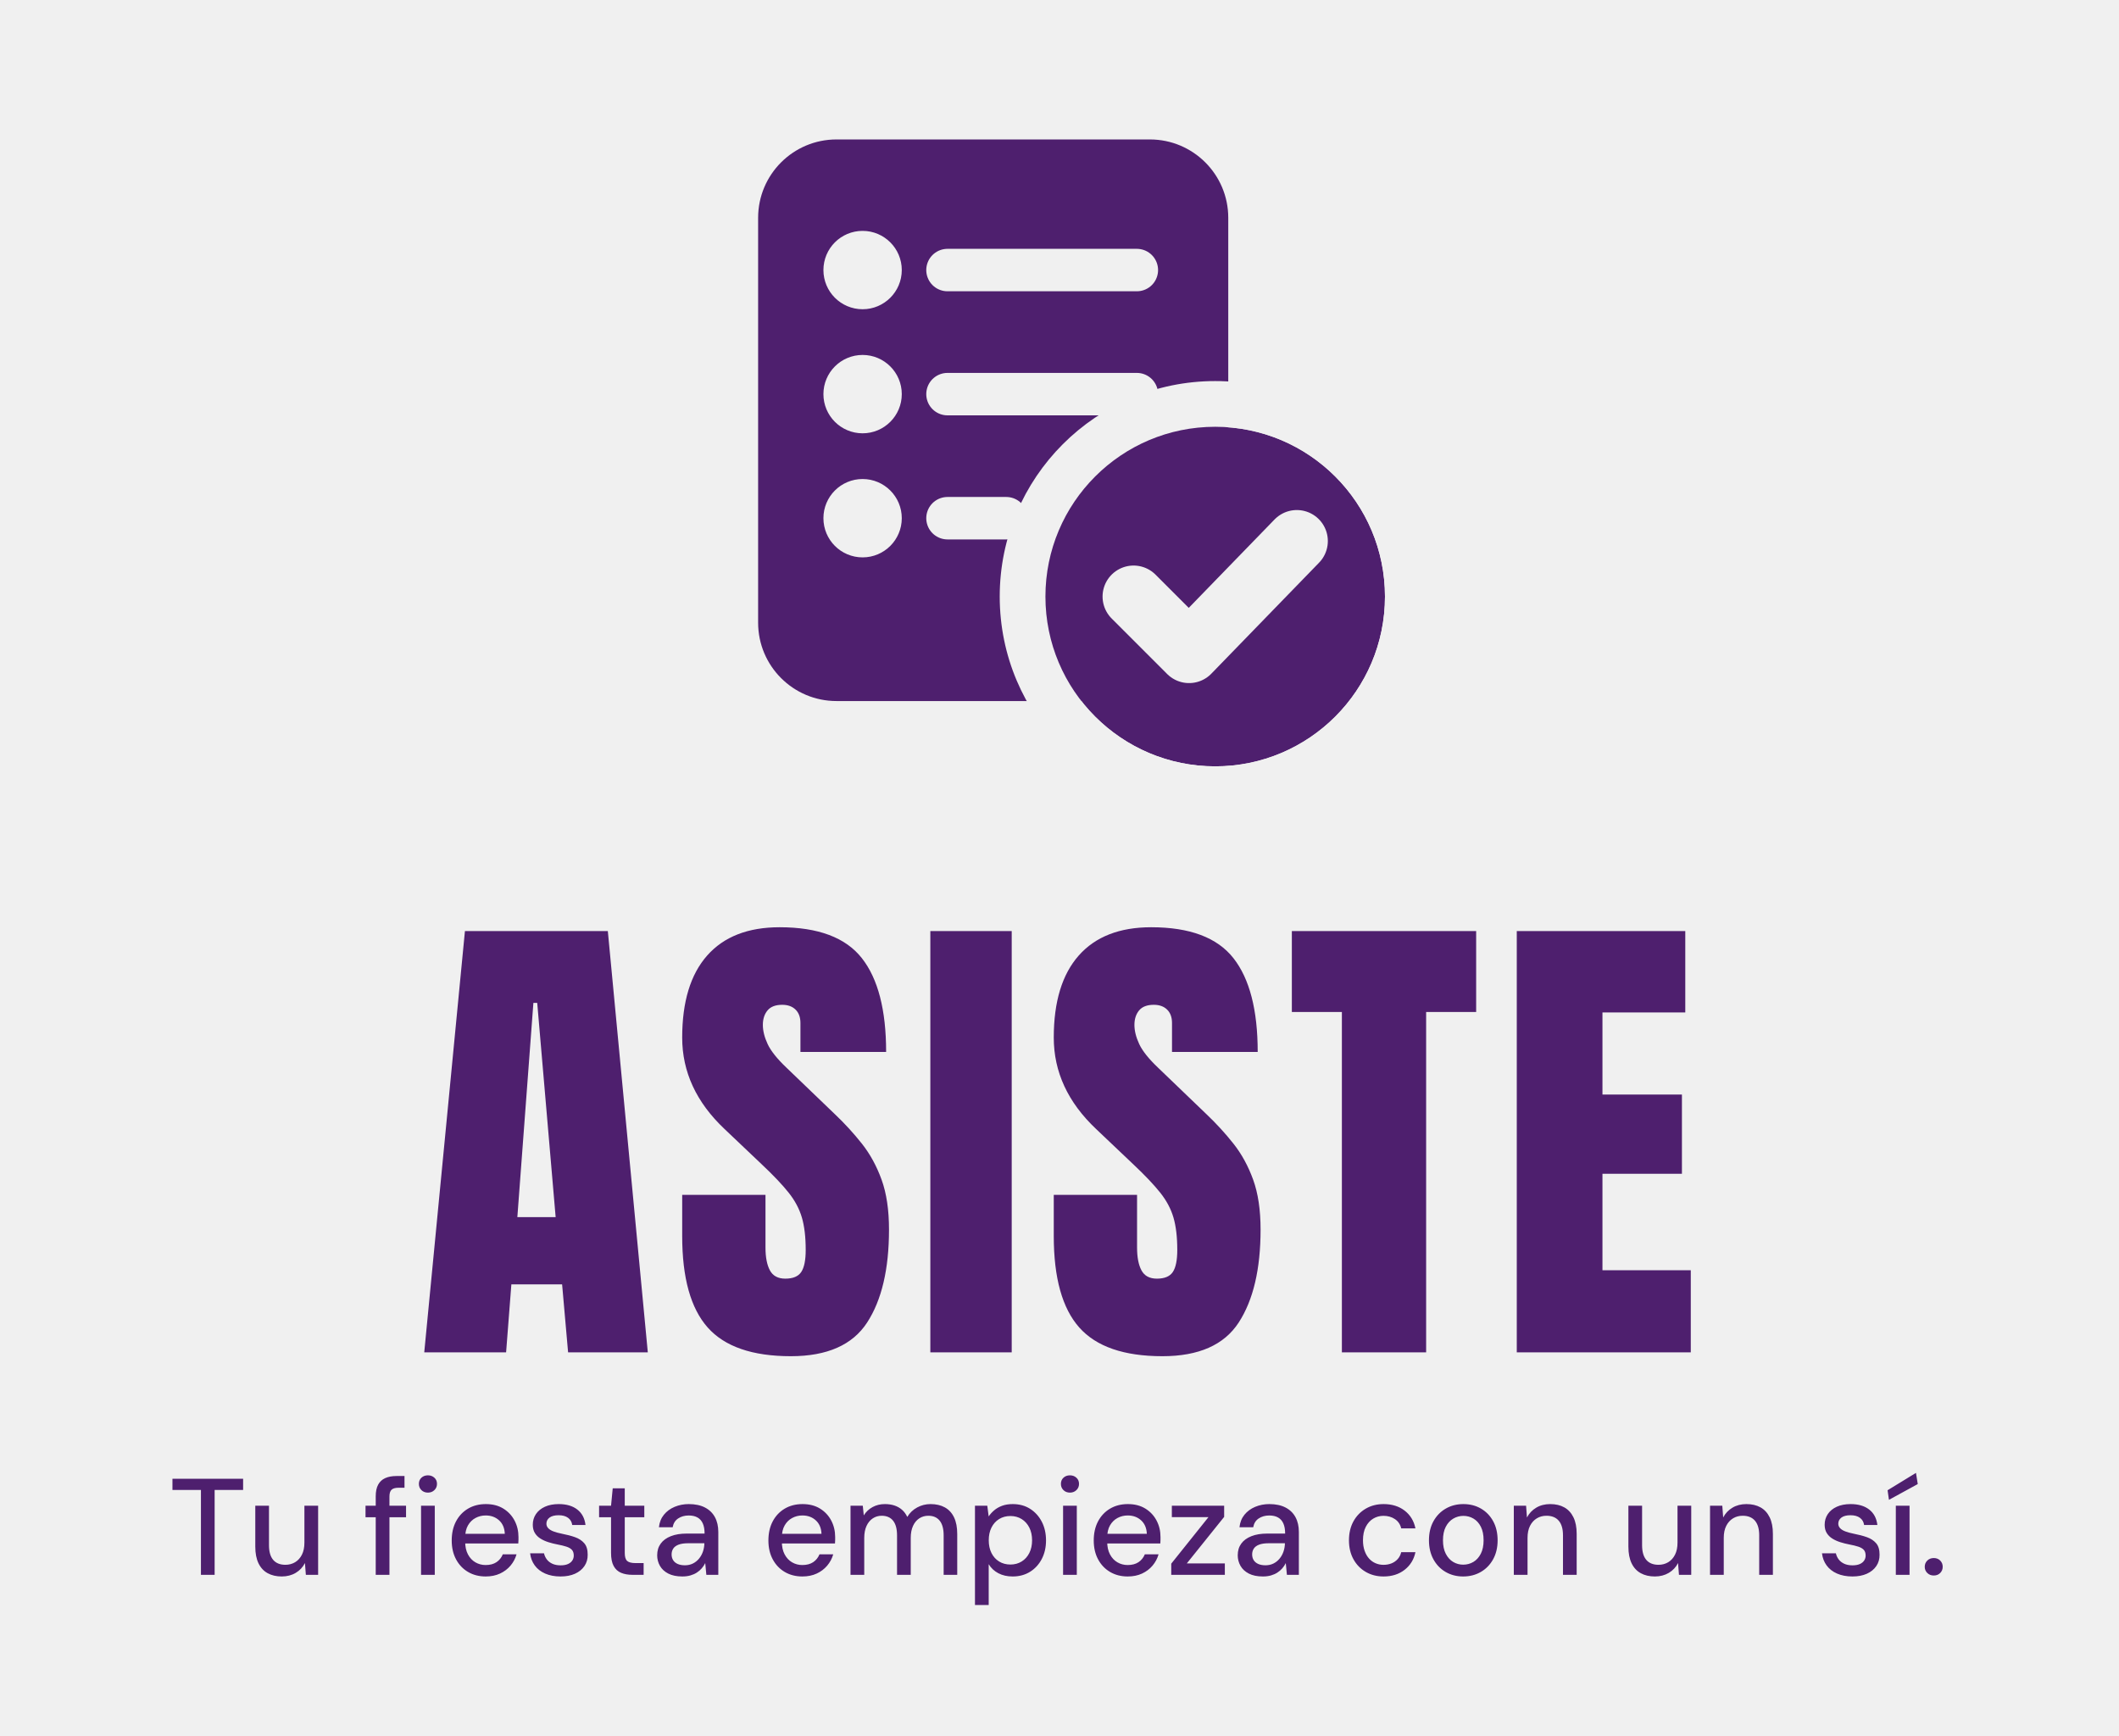
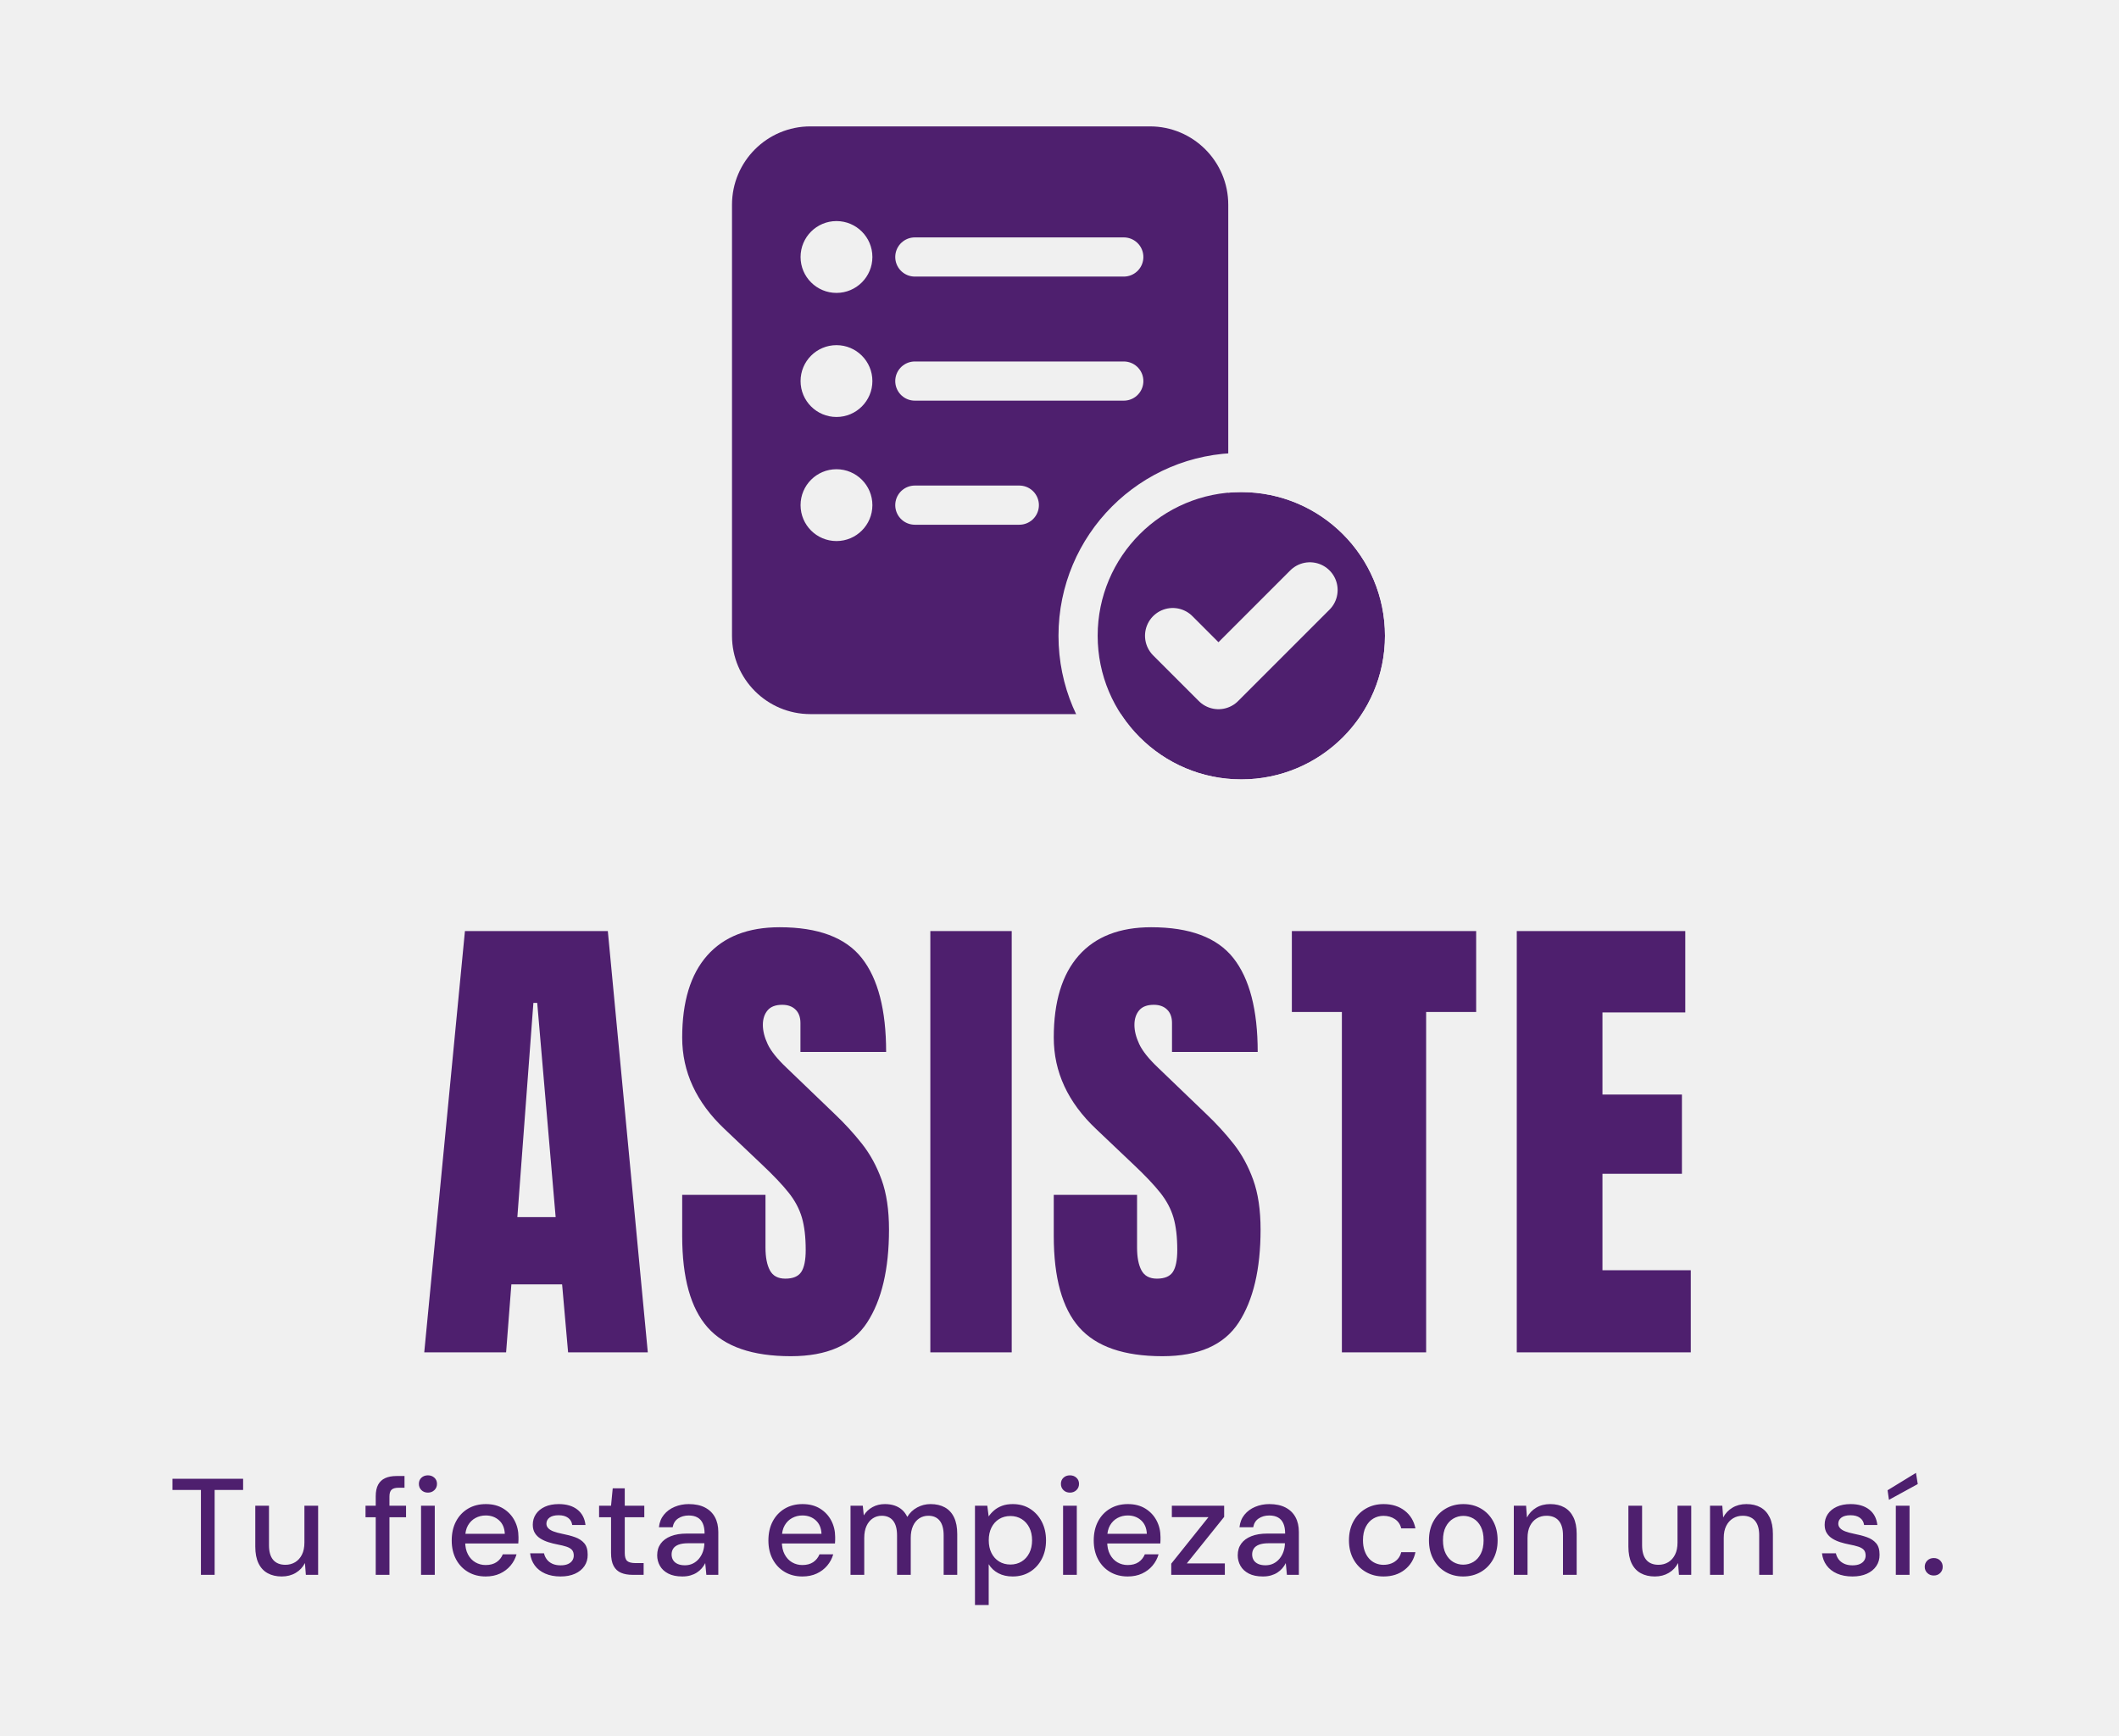
<svg xmlns="http://www.w3.org/2000/svg" viewBox="0 0 503 412" width="503" height="412" role="img" aria-label="Asiste">
  <defs>
    <mask id="v-violeta" maskUnits="userSpaceOnUse" x="-10" y="-10" width="120" height="120">
      <rect x="-10" y="-10" width="120" height="120" fill="#fff" />
      <g fill="#000" stroke="#000">
-         <circle cx="20" cy="22" r="5.5" />
-         <circle cx="20" cy="41" r="5.5" />
-         <circle cx="20" cy="60" r="5.5" />
-         <path d="M33,22 H62" fill="none" stroke-width="6.5" stroke-linecap="round" stroke-linejoin="round" />
-         <path d="M33,41 H62" fill="none" stroke-width="6.5" stroke-linecap="round" stroke-linejoin="round" />
-         <path d="M33,60 H42" fill="none" stroke-width="6.5" stroke-linecap="round" stroke-linejoin="round" />
-         <circle cx="74" cy="72" r="32.5" />
+         <circle cx="16" cy="20" r="5" />
+         <circle cx="16" cy="39" r="5" />
+         <circle cx="16" cy="58" r="5" />
+         <path d="M28,20 H60" fill="none" stroke-width="6" stroke-linecap="round" stroke-linejoin="round" />
+         <path d="M28,39 H60" fill="none" stroke-width="6" stroke-linecap="round" stroke-linejoin="round" />
+         <path d="M28,58 H44" fill="none" stroke-width="6" stroke-linecap="round" stroke-linejoin="round" />
+         <circle cx="78" cy="78" r="27.5" />
      </g>
-       <circle cx="74" cy="72" r="26" fill="#fff" />
+       <circle cx="78" cy="78" r="22" fill="#fff" />
      <g fill="#000" stroke="#000">
-         <path d="M61.5,72 L70,80.5 L86.5,63.5" fill="none" stroke-width="9.5" stroke-linecap="round" stroke-linejoin="round" />
+         <path d="M67.5,78 L74.5,85 L88.5,71" fill="none" stroke-width="8.5" stroke-linecap="round" stroke-linejoin="round" />
      </g>
    </mask>
  </defs>
  <g transform="translate(173.76 30.00) scale(1.55)">
    <g fill="#4E1F6E" mask="url(#v-violeta)">
-       <rect x="4" y="2" width="72" height="86" rx="12" />
-       <circle cx="74" cy="72" r="26" />
+       <rect x="0" y="0" width="76" height="90" rx="12" />
+       <circle cx="78" cy="78" r="22" />
    </g>
  </g>
  <path transform="translate(99.00 321.00)" d="M1.705 0.0 11.364 -100.0H45.284L54.773 0.0H35.852L34.432 -16.136H22.386L21.136 0.0ZM23.807 -32.102H32.898L28.523 -82.955H27.614ZM88.732 0.909Q75.039 0.909 68.987 -5.909Q62.936 -12.727 62.936 -27.614V-37.386H82.709V-24.886Q82.709 -21.42 83.76 -19.46Q84.811 -17.5 87.425 -17.5Q90.152 -17.5 91.203 -19.091Q92.255 -20.682 92.255 -24.318Q92.255 -28.92 91.345 -32.017Q90.436 -35.114 88.192 -37.926Q85.948 -40.739 81.97 -44.489L72.993 -53.011Q62.936 -62.5 62.936 -74.716Q62.936 -87.5 68.874 -94.205Q74.811 -100.909 86.061 -100.909Q99.811 -100.909 105.578 -93.58Q111.345 -86.25 111.345 -71.307H91.005V-78.182Q91.005 -80.227 89.84 -81.364Q88.675 -82.5 86.686 -82.5Q84.3 -82.5 83.192 -81.165Q82.084 -79.83 82.084 -77.727Q82.084 -75.625 83.22 -73.182Q84.357 -70.739 87.709 -67.557L99.243 -56.477Q102.709 -53.182 105.607 -49.517Q108.505 -45.852 110.266 -40.994Q112.027 -36.136 112.027 -29.148Q112.027 -15.057 106.828 -7.074Q101.63 0.909 88.732 0.909ZM121.839 0.0V-100.0H141.157V0.0ZM176.934 0.909Q163.241 0.909 157.19 -5.909Q151.139 -12.727 151.139 -27.614V-37.386H170.911V-24.886Q170.911 -21.42 171.962 -19.46Q173.014 -17.5 175.627 -17.5Q178.355 -17.5 179.406 -19.091Q180.457 -20.682 180.457 -24.318Q180.457 -28.92 179.548 -32.017Q178.639 -35.114 176.394 -37.926Q174.15 -40.739 170.173 -44.489L161.195 -53.011Q151.139 -62.5 151.139 -74.716Q151.139 -87.5 157.076 -94.205Q163.014 -100.909 174.264 -100.909Q188.014 -100.909 193.781 -93.58Q199.548 -86.25 199.548 -71.307H179.207V-78.182Q179.207 -80.227 178.042 -81.364Q176.877 -82.5 174.889 -82.5Q172.502 -82.5 171.394 -81.165Q170.286 -79.83 170.286 -77.727Q170.286 -75.625 171.423 -73.182Q172.559 -70.739 175.911 -67.557L187.445 -56.477Q190.911 -53.182 193.809 -49.517Q196.707 -45.852 198.468 -40.994Q200.23 -36.136 200.23 -29.148Q200.23 -15.057 195.031 -7.074Q189.832 0.909 176.934 0.909ZM219.53 0.0V-80.795H207.655V-100.0H251.405V-80.795H239.53V0.0ZM261.045 0.0V-100.0H301.045V-80.682H281.386V-61.193H300.25V-42.386H281.386V-19.489H302.352V0.0Z" fill="#4E1F6E" />
  <path transform="translate(40.00 373.80) scale(1.2)" d="M6.414 0.0V-16.788H0.78V-19.0H14.758V-16.788H9.124V0.0ZM22.393 0.326Q20.79 0.326 19.612 -0.321Q18.434 -0.967 17.8 -2.281Q17.167 -3.595 17.167 -5.566V-13.667H19.876V-5.851Q19.876 -3.926 20.708 -2.954Q21.54 -1.983 23.126 -1.983Q24.197 -1.983 25.048 -2.495Q25.899 -3.008 26.391 -3.983Q26.883 -4.957 26.883 -6.366V-13.667H29.597V0.0H27.17L26.989 -2.332Q26.363 -1.098 25.162 -0.386Q23.96 0.326 22.393 0.326ZM40.99 0.0V-15.518Q40.99 -16.945 41.469 -17.831Q41.948 -18.716 42.868 -19.129Q43.788 -19.543 45.095 -19.543H46.683V-17.224H45.52Q44.547 -17.224 44.126 -16.834Q43.704 -16.444 43.704 -15.477V0.0ZM38.973 -11.385V-13.667H46.988V-11.385ZM49.956 0.0V-13.667H52.67V0.0ZM51.316 -16.26Q50.537 -16.26 50.032 -16.753Q49.527 -17.245 49.527 -17.989Q49.527 -18.737 50.032 -19.208Q50.537 -19.679 51.316 -19.679Q52.077 -19.679 52.593 -19.208Q53.11 -18.737 53.11 -17.989Q53.11 -17.245 52.593 -16.753Q52.077 -16.26 51.316 -16.26ZM62.739 0.326Q60.774 0.326 59.259 -0.565Q57.743 -1.455 56.882 -3.059Q56.022 -4.663 56.022 -6.793Q56.022 -8.955 56.872 -10.568Q57.722 -12.181 59.246 -13.087Q60.769 -13.992 62.779 -13.992Q64.792 -13.992 66.232 -13.102Q67.673 -12.211 68.451 -10.735Q69.228 -9.258 69.228 -7.467Q69.228 -7.195 69.226 -6.884Q69.223 -6.573 69.191 -6.198H58.016V-8.112H66.524Q66.451 -9.817 65.391 -10.779Q64.331 -11.741 62.744 -11.741Q61.654 -11.741 60.727 -11.244Q59.8 -10.748 59.241 -9.781Q58.682 -8.815 58.682 -7.353V-6.583Q58.682 -5.073 59.238 -4.034Q59.794 -2.995 60.716 -2.466Q61.637 -1.936 62.729 -1.936Q64.038 -1.936 64.882 -2.505Q65.725 -3.074 66.128 -4.051H68.845Q68.487 -2.803 67.65 -1.813Q66.812 -0.824 65.576 -0.249Q64.34 0.326 62.739 0.326ZM77.556 0.326Q75.813 0.326 74.508 -0.249Q73.203 -0.824 72.447 -1.857Q71.691 -2.889 71.53 -4.259H74.278Q74.418 -3.612 74.819 -3.068Q75.22 -2.524 75.907 -2.2Q76.594 -1.876 77.558 -1.876Q78.449 -1.876 79.023 -2.136Q79.597 -2.396 79.881 -2.836Q80.165 -3.277 80.165 -3.793Q80.165 -4.548 79.791 -4.947Q79.418 -5.346 78.7 -5.576Q77.983 -5.807 76.97 -5.998Q76.04 -6.174 75.156 -6.453Q74.272 -6.732 73.574 -7.17Q72.876 -7.607 72.467 -8.275Q72.058 -8.943 72.058 -9.905Q72.058 -11.085 72.68 -12.011Q73.301 -12.938 74.456 -13.465Q75.61 -13.992 77.197 -13.992Q79.473 -13.992 80.863 -12.917Q82.252 -11.841 82.486 -9.861H79.859Q79.734 -10.766 79.037 -11.276Q78.34 -11.786 77.173 -11.786Q75.989 -11.786 75.372 -11.321Q74.755 -10.856 74.755 -10.106Q74.755 -9.613 75.107 -9.231Q75.458 -8.849 76.156 -8.584Q76.854 -8.32 77.858 -8.12Q79.286 -7.846 80.422 -7.443Q81.558 -7.039 82.242 -6.248Q82.925 -5.456 82.918 -3.988Q82.939 -2.705 82.274 -1.73Q81.61 -0.755 80.409 -0.215Q79.208 0.326 77.556 0.326ZM91.756 0.0Q90.47 0.0 89.517 -0.402Q88.564 -0.805 88.051 -1.757Q87.539 -2.708 87.539 -4.335V-11.385H85.174V-13.667H87.539L87.872 -17.113H90.252V-13.667H94.118V-11.385H90.253V-4.325Q90.253 -3.159 90.734 -2.739Q91.215 -2.319 92.418 -2.319H93.985V0.0ZM101.645 0.326Q99.967 0.326 98.858 -0.247Q97.749 -0.82 97.207 -1.779Q96.665 -2.739 96.665 -3.865Q96.665 -5.212 97.36 -6.169Q98.054 -7.125 99.363 -7.641Q100.671 -8.158 102.505 -8.158H106.043Q106.043 -9.357 105.696 -10.147Q105.349 -10.938 104.652 -11.337Q103.955 -11.736 102.905 -11.736Q101.688 -11.736 100.81 -11.147Q99.932 -10.559 99.729 -9.412H97.011Q97.169 -10.869 97.996 -11.886Q98.822 -12.904 100.121 -13.448Q101.42 -13.992 102.91 -13.992Q104.812 -13.992 106.117 -13.315Q107.421 -12.638 108.089 -11.405Q108.757 -10.173 108.757 -8.477V0.0H106.392L106.172 -2.318Q105.896 -1.76 105.477 -1.278Q105.058 -0.796 104.504 -0.44Q103.95 -0.084 103.238 0.121Q102.526 0.326 101.645 0.326ZM102.156 -1.886Q103.034 -1.886 103.736 -2.238Q104.439 -2.59 104.94 -3.199Q105.442 -3.808 105.708 -4.574Q105.973 -5.34 105.998 -6.172V-6.244H102.766Q101.603 -6.244 100.88 -5.961Q100.157 -5.677 99.838 -5.18Q99.518 -4.682 99.518 -4.039Q99.518 -3.377 99.827 -2.892Q100.135 -2.406 100.729 -2.146Q101.323 -1.886 102.156 -1.886ZM125.385 0.326Q123.42 0.326 121.904 -0.565Q120.389 -1.455 119.528 -3.059Q118.667 -4.663 118.667 -6.793Q118.667 -8.955 119.517 -10.568Q120.367 -12.181 121.891 -13.087Q123.415 -13.992 125.424 -13.992Q127.437 -13.992 128.878 -13.102Q130.319 -12.211 131.097 -10.735Q131.874 -9.258 131.874 -7.467Q131.874 -7.195 131.872 -6.884Q131.869 -6.573 131.837 -6.198H120.662V-8.112H129.17Q129.097 -9.817 128.037 -10.779Q126.977 -11.741 125.39 -11.741Q124.299 -11.741 123.373 -11.244Q122.446 -10.748 121.887 -9.781Q121.327 -8.815 121.327 -7.353V-6.583Q121.327 -5.073 121.884 -4.034Q122.44 -2.995 123.361 -2.466Q124.282 -1.936 125.375 -1.936Q126.684 -1.936 127.527 -2.505Q128.371 -3.074 128.773 -4.051H131.49Q131.133 -2.803 130.295 -1.813Q129.458 -0.824 128.222 -0.249Q126.986 0.326 125.385 0.326ZM134.911 0.0V-13.667H137.338L137.533 -11.758Q138.185 -12.807 139.272 -13.4Q140.359 -13.992 141.704 -13.992Q142.745 -13.992 143.592 -13.715Q144.439 -13.437 145.087 -12.873Q145.734 -12.309 146.138 -11.455Q146.864 -12.661 148.097 -13.326Q149.33 -13.992 150.736 -13.992Q152.389 -13.992 153.573 -13.337Q154.757 -12.683 155.389 -11.365Q156.021 -10.048 156.021 -8.08V0.0H153.334V-7.806Q153.334 -9.721 152.553 -10.702Q151.773 -11.684 150.301 -11.684Q149.299 -11.684 148.51 -11.166Q147.722 -10.648 147.273 -9.67Q146.823 -8.692 146.823 -7.274V0.0H144.114V-7.806Q144.114 -9.721 143.333 -10.702Q142.552 -11.684 141.07 -11.684Q140.099 -11.684 139.314 -11.166Q138.53 -10.648 138.077 -9.67Q137.625 -8.692 137.625 -7.274V0.0ZM159.529 5.971V-13.667H161.967L162.238 -11.551Q162.671 -12.193 163.321 -12.751Q163.971 -13.31 164.885 -13.651Q165.8 -13.992 166.997 -13.992Q168.962 -13.992 170.438 -13.054Q171.913 -12.116 172.748 -10.5Q173.584 -8.885 173.584 -6.801Q173.584 -4.747 172.744 -3.133Q171.904 -1.52 170.419 -0.597Q168.934 0.326 166.983 0.326Q165.373 0.326 164.155 -0.313Q162.937 -0.952 162.244 -2.103V5.971ZM166.543 -2.035Q167.79 -2.035 168.76 -2.634Q169.73 -3.233 170.278 -4.312Q170.826 -5.391 170.826 -6.828Q170.826 -8.267 170.278 -9.347Q169.73 -10.428 168.76 -11.03Q167.79 -11.631 166.543 -11.631Q165.273 -11.631 164.303 -11.03Q163.333 -10.428 162.793 -9.349Q162.254 -8.27 162.254 -6.833Q162.254 -5.395 162.793 -4.315Q163.333 -3.235 164.303 -2.635Q165.273 -2.035 166.543 -2.035ZM176.958 0.0V-13.667H179.672V0.0ZM178.317 -16.26Q177.539 -16.26 177.034 -16.753Q176.528 -17.245 176.528 -17.989Q176.528 -18.737 177.034 -19.208Q177.539 -19.679 178.317 -19.679Q179.079 -19.679 179.595 -19.208Q180.111 -18.737 180.111 -17.989Q180.111 -17.245 179.595 -16.753Q179.079 -16.26 178.317 -16.26ZM189.741 0.326Q187.775 0.326 186.26 -0.565Q184.745 -1.455 183.884 -3.059Q183.023 -4.663 183.023 -6.793Q183.023 -8.955 183.873 -10.568Q184.723 -12.181 186.247 -13.087Q187.771 -13.992 189.78 -13.992Q191.793 -13.992 193.234 -13.102Q194.675 -12.211 195.452 -10.735Q196.23 -9.258 196.23 -7.467Q196.23 -7.195 196.227 -6.884Q196.225 -6.573 196.193 -6.198H185.018V-8.112H193.526Q193.452 -9.817 192.392 -10.779Q191.332 -11.741 189.746 -11.741Q188.655 -11.741 187.728 -11.244Q186.802 -10.748 186.242 -9.781Q185.683 -8.815 185.683 -7.353V-6.583Q185.683 -5.073 186.24 -4.034Q186.796 -2.995 187.717 -2.466Q188.638 -1.936 189.731 -1.936Q191.039 -1.936 191.883 -2.505Q192.727 -3.074 193.129 -4.051H195.846Q195.489 -2.803 194.651 -1.813Q193.813 -0.824 192.577 -0.249Q191.342 0.326 189.741 0.326ZM198.354 0.0V-2.207L205.72 -11.412H198.474V-13.667H208.822V-11.459L201.43 -2.254H208.957V0.0ZM216.486 0.326Q214.808 0.326 213.699 -0.247Q212.591 -0.82 212.049 -1.779Q211.506 -2.739 211.506 -3.865Q211.506 -5.212 212.201 -6.169Q212.896 -7.125 214.204 -7.641Q215.513 -8.158 217.346 -8.158H220.885Q220.885 -9.357 220.537 -10.147Q220.19 -10.938 219.494 -11.337Q218.797 -11.736 217.746 -11.736Q216.529 -11.736 215.651 -11.147Q214.773 -10.559 214.571 -9.412H211.852Q212.011 -10.869 212.837 -11.886Q213.663 -12.904 214.962 -13.448Q216.261 -13.992 217.751 -13.992Q219.654 -13.992 220.958 -13.315Q222.263 -12.638 222.931 -11.405Q223.599 -10.173 223.599 -8.477V0.0H221.234L221.013 -2.318Q220.738 -1.76 220.318 -1.278Q219.899 -0.796 219.345 -0.44Q218.792 -0.084 218.08 0.121Q217.368 0.326 216.486 0.326ZM216.997 -1.886Q217.875 -1.886 218.578 -2.238Q219.281 -2.59 219.782 -3.199Q220.283 -3.808 220.549 -4.574Q220.815 -5.34 220.84 -6.172V-6.244H217.608Q216.445 -6.244 215.722 -5.961Q214.999 -5.677 214.679 -5.18Q214.359 -4.682 214.359 -4.039Q214.359 -3.377 214.668 -2.892Q214.977 -2.406 215.571 -2.146Q216.165 -1.886 216.997 -1.886ZM240.358 0.326Q238.382 0.326 236.829 -0.578Q235.276 -1.481 234.392 -3.092Q233.509 -4.702 233.509 -6.813Q233.509 -8.962 234.392 -10.57Q235.276 -12.178 236.829 -13.085Q238.382 -13.992 240.363 -13.992Q242.849 -13.992 244.527 -12.695Q246.205 -11.398 246.661 -9.186H243.843Q243.576 -10.361 242.608 -11.015Q241.641 -11.669 240.331 -11.669Q239.23 -11.669 238.309 -11.117Q237.388 -10.566 236.835 -9.489Q236.282 -8.412 236.282 -6.833Q236.282 -5.662 236.604 -4.753Q236.925 -3.844 237.478 -3.225Q238.032 -2.606 238.771 -2.291Q239.51 -1.976 240.331 -1.976Q241.215 -1.976 241.935 -2.269Q242.655 -2.563 243.159 -3.126Q243.663 -3.69 243.843 -4.48H246.661Q246.211 -2.319 244.524 -0.997Q242.836 0.326 240.358 0.326ZM256.093 0.326Q254.167 0.326 252.632 -0.566Q251.097 -1.457 250.215 -3.072Q249.333 -4.687 249.333 -6.826Q249.333 -8.992 250.226 -10.602Q251.119 -12.213 252.665 -13.103Q254.21 -13.992 256.136 -13.992Q258.089 -13.992 259.62 -13.103Q261.152 -12.213 262.034 -10.606Q262.916 -8.999 262.916 -6.827Q262.916 -4.682 262.023 -3.07Q261.13 -1.457 259.588 -0.566Q258.046 0.326 256.093 0.326ZM256.102 -2.008Q257.2 -2.008 258.114 -2.546Q259.029 -3.085 259.586 -4.165Q260.142 -5.245 260.142 -6.835Q260.142 -8.447 259.597 -9.515Q259.052 -10.583 258.14 -11.121Q257.229 -11.659 256.14 -11.659Q255.075 -11.659 254.15 -11.121Q253.226 -10.583 252.666 -9.513Q252.107 -8.443 252.107 -6.831Q252.107 -5.243 252.663 -4.164Q253.22 -3.085 254.125 -2.546Q255.031 -2.008 256.102 -2.008ZM266.119 0.0V-13.667H268.547L268.72 -11.34Q269.359 -12.569 270.553 -13.28Q271.748 -13.992 273.315 -13.992Q274.938 -13.992 276.105 -13.341Q277.272 -12.689 277.914 -11.377Q278.555 -10.064 278.555 -8.09V0.0H275.846V-7.815Q275.846 -9.721 275.007 -10.702Q274.168 -11.684 272.579 -11.684Q271.513 -11.684 270.665 -11.169Q269.817 -10.655 269.325 -9.684Q268.834 -8.713 268.834 -7.299V0.0ZM294.012 0.326Q292.409 0.326 291.231 -0.321Q290.053 -0.967 289.419 -2.281Q288.785 -3.595 288.785 -5.566V-13.667H291.494V-5.851Q291.494 -3.926 292.327 -2.954Q293.159 -1.983 294.745 -1.983Q295.816 -1.983 296.667 -2.495Q297.518 -3.008 298.009 -3.983Q298.501 -4.957 298.501 -6.366V-13.667H301.216V0.0H298.788L298.608 -2.332Q297.982 -1.098 296.78 -0.386Q295.579 0.326 294.012 0.326ZM304.934 0.0V-13.667H307.361L307.535 -11.34Q308.173 -12.569 309.368 -13.28Q310.562 -13.992 312.129 -13.992Q313.752 -13.992 314.92 -13.341Q316.087 -12.689 316.728 -11.377Q317.37 -10.064 317.37 -8.09V0.0H314.66V-7.815Q314.66 -9.721 313.821 -10.702Q312.982 -11.684 311.394 -11.684Q310.327 -11.684 309.479 -11.169Q308.632 -10.655 308.14 -9.684Q307.648 -8.713 307.648 -7.299V0.0ZM333.106 0.326Q331.363 0.326 330.058 -0.249Q328.753 -0.824 327.997 -1.857Q327.241 -2.889 327.08 -4.259H329.828Q329.968 -3.612 330.369 -3.068Q330.77 -2.524 331.457 -2.2Q332.144 -1.876 333.108 -1.876Q333.999 -1.876 334.573 -2.136Q335.147 -2.396 335.431 -2.836Q335.715 -3.277 335.715 -3.793Q335.715 -4.548 335.341 -4.947Q334.968 -5.346 334.25 -5.576Q333.533 -5.807 332.52 -5.998Q331.59 -6.174 330.706 -6.453Q329.822 -6.732 329.124 -7.17Q328.426 -7.607 328.017 -8.275Q327.608 -8.943 327.608 -9.905Q327.608 -11.085 328.23 -12.011Q328.851 -12.938 330.006 -13.465Q331.16 -13.992 332.747 -13.992Q335.023 -13.992 336.413 -12.917Q337.802 -11.841 338.036 -9.861H335.409Q335.284 -10.766 334.587 -11.276Q333.89 -11.786 332.723 -11.786Q331.539 -11.786 330.922 -11.321Q330.305 -10.856 330.305 -10.106Q330.305 -9.613 330.657 -9.231Q331.008 -8.849 331.706 -8.584Q332.404 -8.32 333.408 -8.12Q334.836 -7.846 335.972 -7.443Q337.108 -7.039 337.792 -6.248Q338.475 -5.456 338.468 -3.988Q338.489 -2.705 337.824 -1.73Q337.16 -0.755 335.959 -0.215Q334.758 0.326 333.106 0.326ZM341.685 0.0V-13.667H344.399V0.0ZM340.327 -14.834 340.055 -16.727 345.672 -20.165 346.025 -17.952ZM349.193 0.136Q348.415 0.136 347.91 -0.365Q347.405 -0.865 347.405 -1.586Q347.405 -2.317 347.91 -2.818Q348.415 -3.318 349.193 -3.318Q349.977 -3.318 350.468 -2.818Q350.96 -2.317 350.96 -1.586Q350.96 -0.865 350.468 -0.365Q349.977 0.136 349.193 0.136Z" fill="#4E1F6E" />
</svg>
